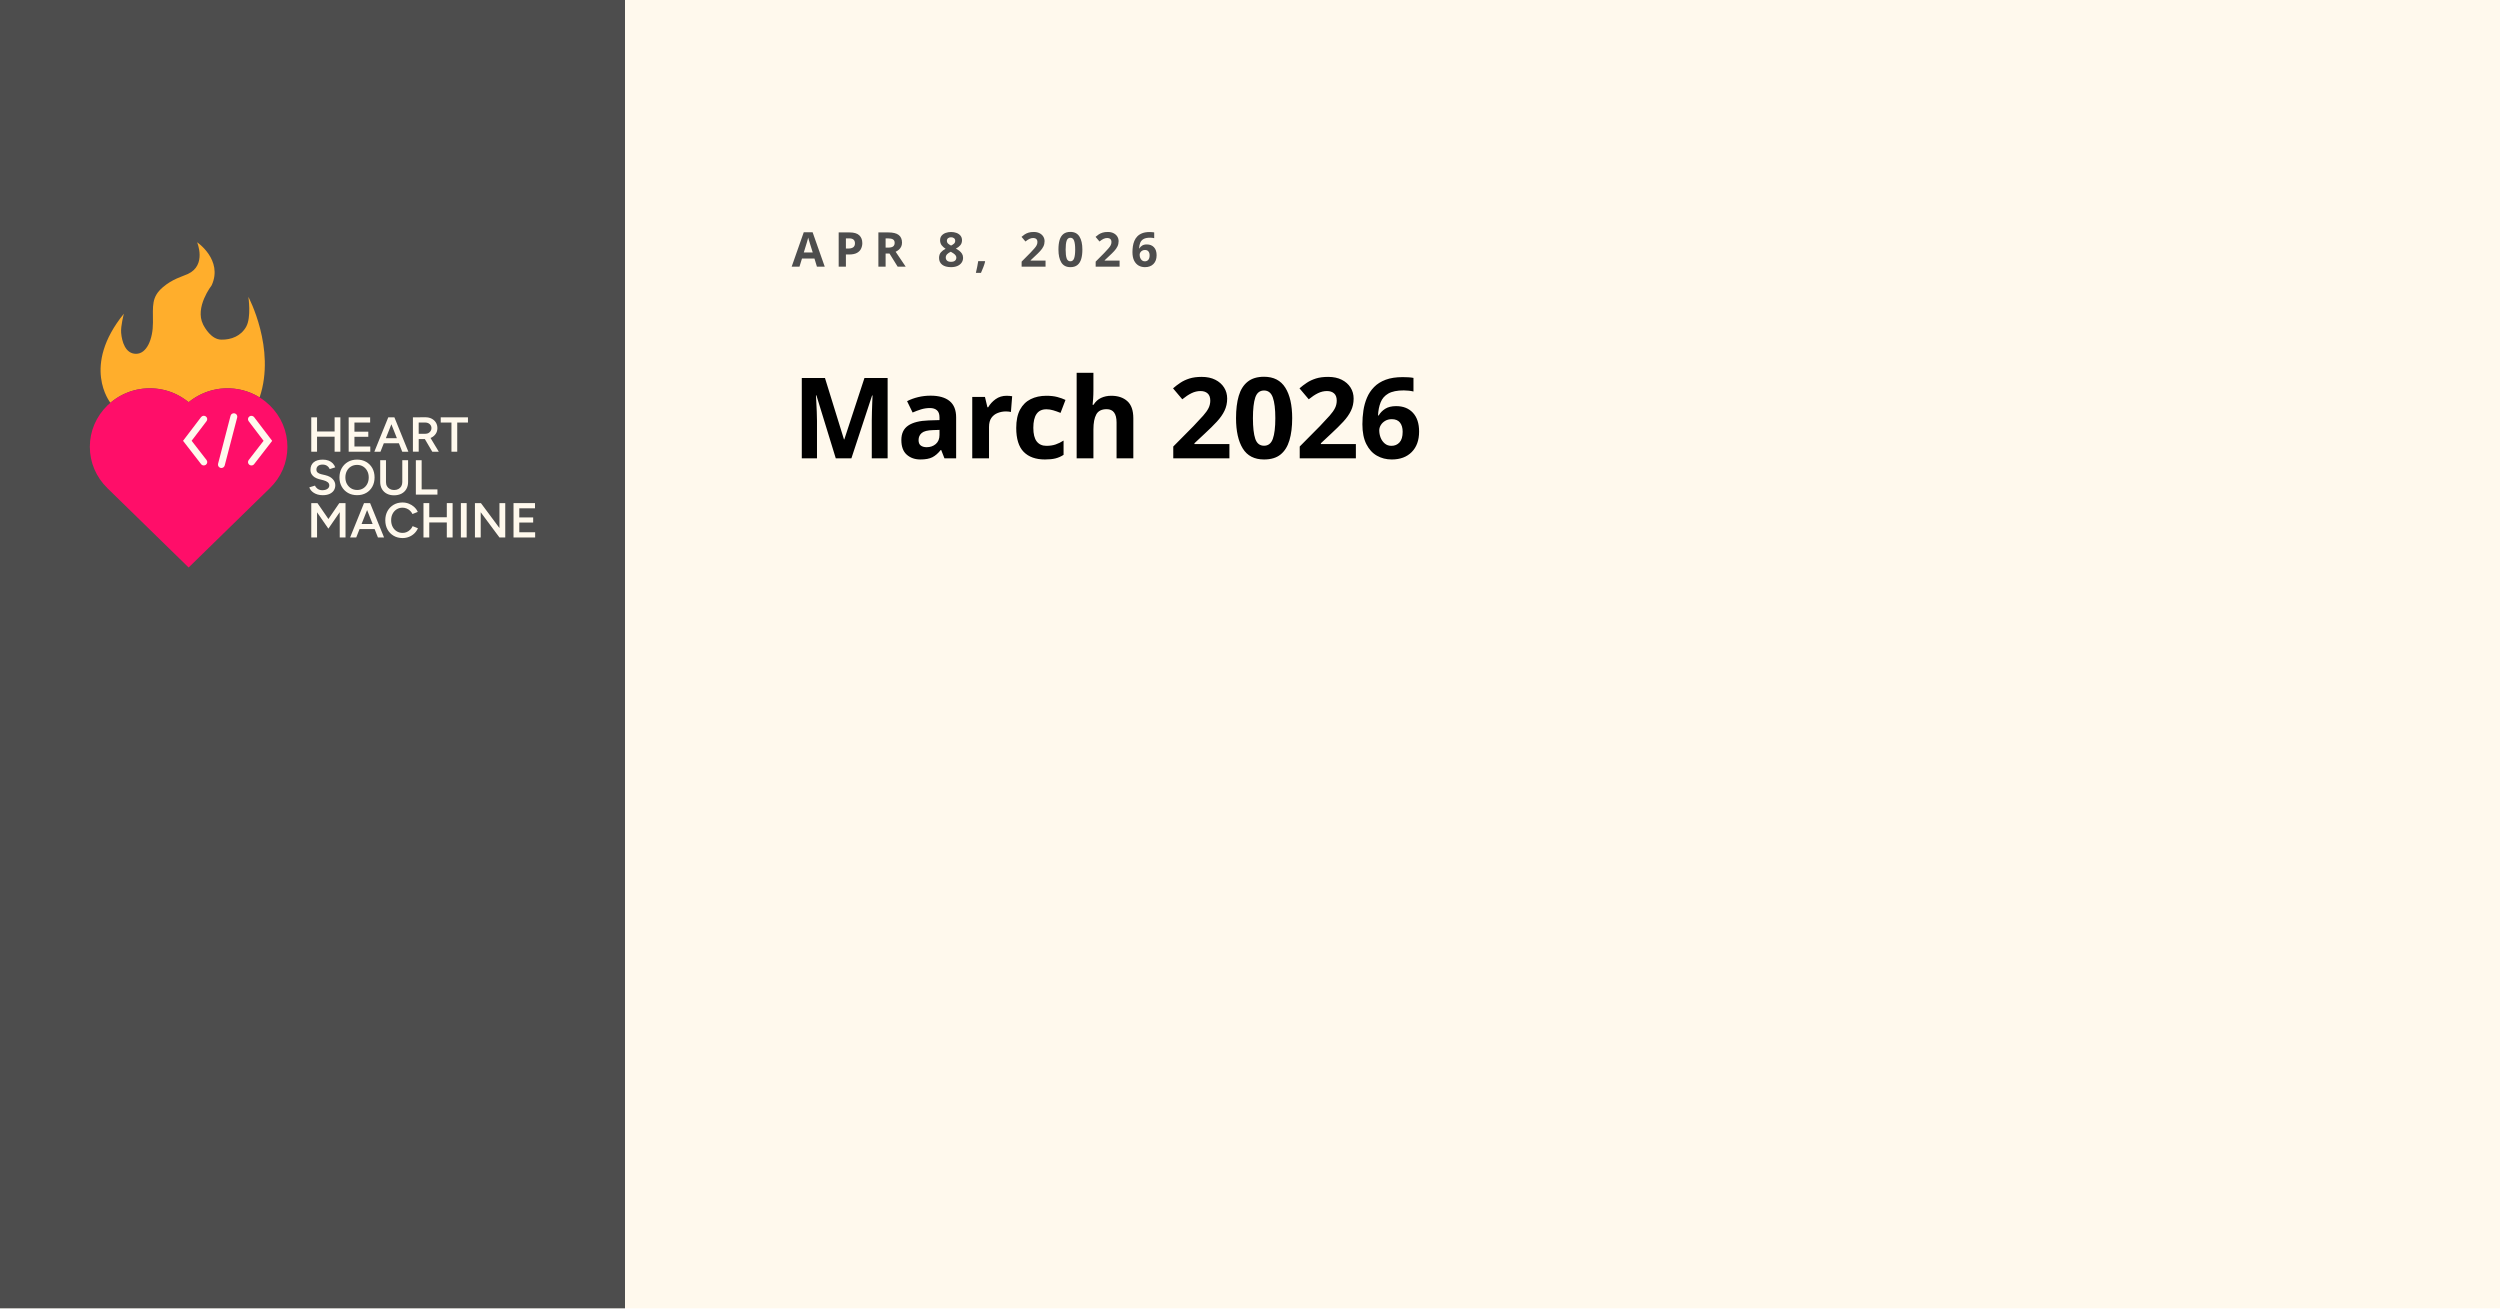
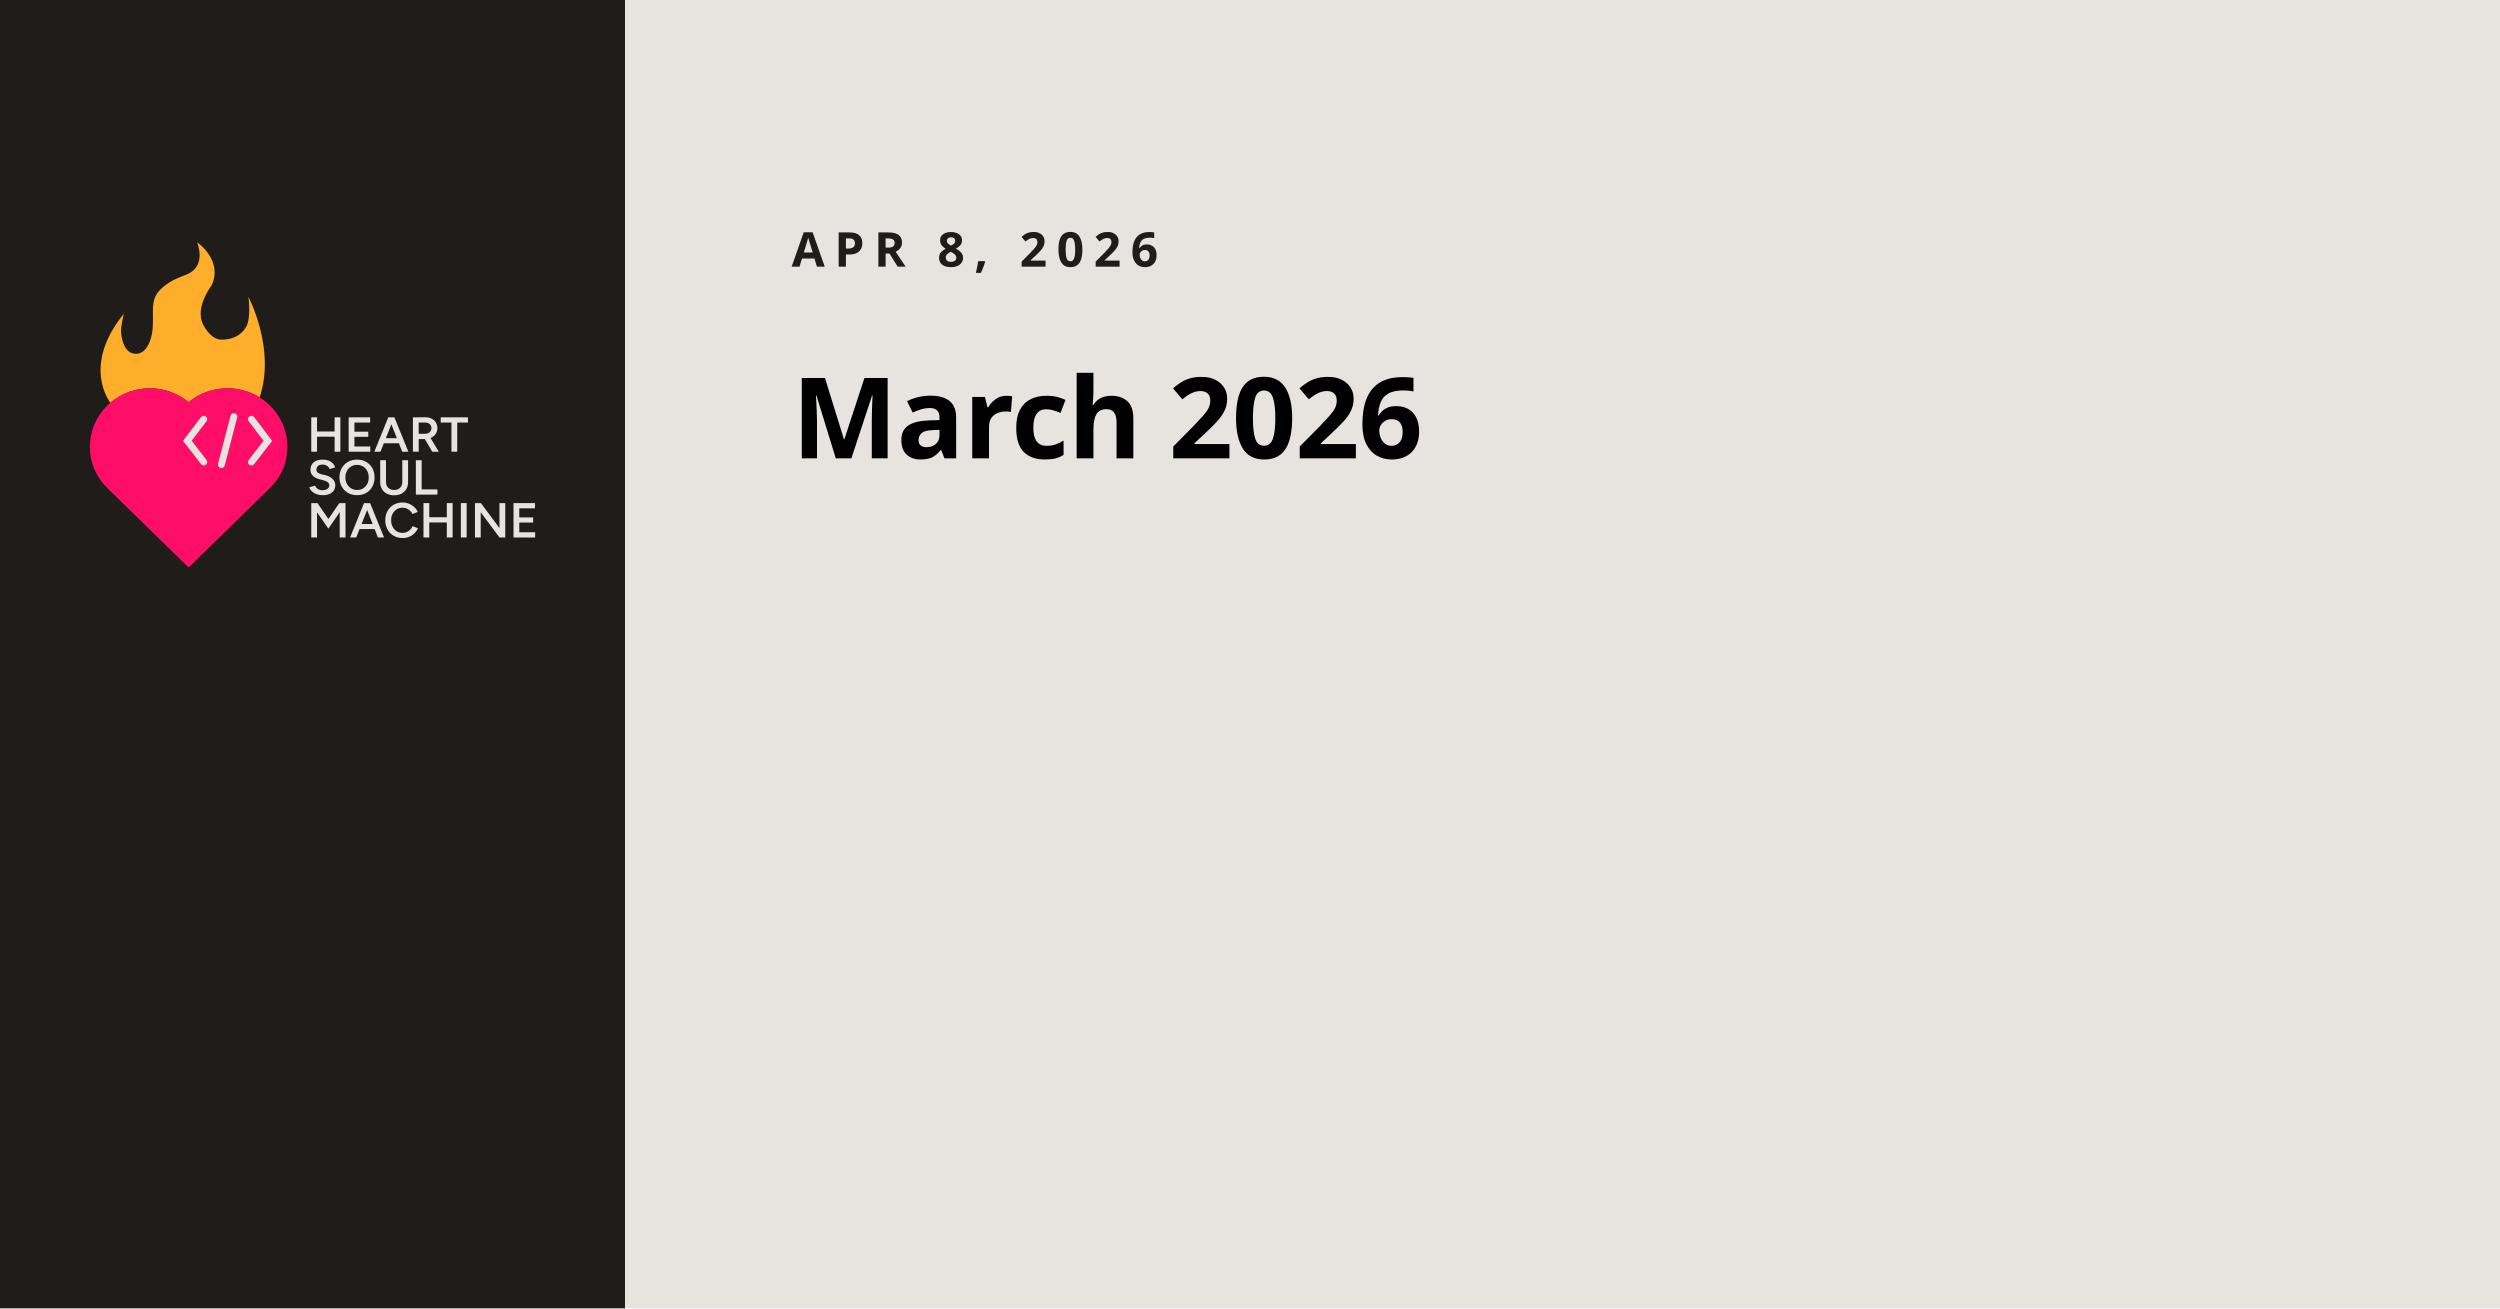
<svg xmlns="http://www.w3.org/2000/svg" id="Preview" data-name="Layer 1" viewBox="0 0 1200 628">
  <defs>
    <style>

      .date {
        font-family: Figtree;
        font-size: 23.02px;
        font-variation-settings: 'wght' 300;
        font-weight: 700;
        letter-spacing: .2em;
        text-transform: uppercase;
      }

      .date, .grey {
-         fill: #4d4d4d;
+         fill: #1f1c1a;
      }

      .description {
        font-family: Figtree-Bold, Figtree;
        font-variation-settings: 'wght' 700;
        font-weight: 700;
        letter-spacing: -.01em;
        font-size: 54px;
      }

      .grey, .cls-7, .paper, .cls-9 {
        stroke-width: 0px;
      }

      .cls-7 {
        fill: #ffae2c;
      }

      .paper {
-         fill: #fff9ed;
+         fill: #e7e4e0;
      }

      .cls-9 {
        fill: #ff0e69;
      }
    </style>
  </defs>
  <rect class="paper" width="1200" height="628" />
  <rect class="grey" width="300" height="628" />
  <text class="date" transform="translate(380 128)">
    <tspan x="0" y="0">APR 8, 2026</tspan>
  </text>
  <text class="description" transform="translate(380 220)">
    <tspan x="0" y="0">March 2026</tspan>
  </text>
  <g>
    <g>
      <path class="cls-7" d="M53,193.33h0c.62-.54,1.27-1.04,1.93-1.51.03-.02.05-.04.08-.06.65-.46,1.31-.89,1.99-1.29.04-.02.07-.04.11-.07.68-.4,1.37-.77,2.07-1.11.03-.01.06-.03.09-.04.72-.34,1.44-.66,2.18-.94,0,0,0,0,0,0,7.56-2.88,16.12-2.53,23.47,1.11,0,0,.01,0,.02.01.73.36,1.44.75,2.14,1.18.01,0,.02.01.03.02.7.43,1.39.89,2.06,1.38h0s1.38,1.02,1.38,1.02c1.04-.86,2.14-1.61,3.26-2.3.05-.03.11-.07.16-.1,3.08-1.87,6.42-3.13,9.86-3.76.06-.01.13-.02.19-.04.66-.12,1.32-.21,1.98-.28.05,0,.1,0,.15-.01,2.77-.28,5.56-.18,8.3.32.04,0,.09.01.13.02.65.12,1.3.27,1.95.43.07.02.14.04.21.06,2.72.72,5.35,1.84,7.79,3.35h.1c7.88-23.41-5.41-48.23-5.41-48.23,0,0,1.47,9.77-1.03,14.29-2.49,4.52-7.2,6.34-11.98,6.25-4.78-.09-7.94-5.7-8.74-7.32-4.09-8.22,4.07-18.65,4.13-18.77,5.56-12.17-6.99-20.66-6.99-20.66,0,0,4.68,10.97-4.39,15.21-2.72,1.27-7.33,2.32-12.07,6.4-5.51,4.74-4.73,8.88-4.73,16.9,0,8.02-2.97,15.04-8.12,15.04-5.16,0-6.78-5.9-7.15-10.04-.29-3.26,1.31-9.21,1.31-9.21-20.49,25.26-6.58,42.51-6.48,42.75h.01Z" />
      <path class="cls-9" d="M129.49,194.58c-10.63-10.36-27.56-10.96-38.95-1.53-11.39-9.43-28.31-8.83-38.95,1.53-5.46,5.33-8.47,12.39-8.47,19.89s3.01,14.57,8.47,19.89c3.04,2.99,37.83,36.94,38.18,37.28l.78.76.77-.76c2.41-2.38,22.96-22.44,32.84-32.08,3.16-3.09,5.25-5.12,5.32-5.19,5.45-5.26,8.46-12.28,8.48-19.78.02-7.56-2.99-14.66-8.47-20.01Z" />
      <path class="paper" d="M99.14,220.81c.55.71.41,1.73-.31,2.27-.3.22-.65.33-1,.33-.5,0-.99-.22-1.31-.64l-8.66-11.18,8.65-11.37c.55-.72,1.58-.86,2.3-.33.73.54.88,1.55.33,2.27l-7.16,9.41,7.15,9.23Z" />
      <path class="paper" d="M113.85,200.38l-5.99,23.04c-.19.73-.86,1.22-1.59,1.22-.13,0-.27-.02-.41-.05-.88-.22-1.41-1.11-1.19-1.97l5.99-23.04c.22-.87,1.12-1.39,2-1.17.88.22,1.41,1.11,1.19,1.97Z" />
      <path class="paper" d="M121.99,222.78c-.32.42-.81.64-1.31.64-.35,0-.7-.11-1-.33-.72-.54-.86-1.56-.31-2.27l7.15-9.23-7.16-9.41c-.55-.72-.4-1.73.33-2.27.73-.54,1.76-.39,2.3.33l8.65,11.37-8.66,11.18Z" />
    </g>
    <g>
      <polygon class="paper" points="152.18 209.61 160.61 209.61 160.61 216.82 163.38 216.82 163.38 200.32 160.61 200.32 160.61 207.11 152.18 207.11 152.18 200.32 149.41 200.32 149.41 216.82 152.18 216.82 152.18 209.61" />
      <polygon class="paper" points="170.13 216.82 177.74 216.82 177.74 214.32 170.13 214.32 170.13 209.66 176.78 209.66 176.78 207.21 170.13 207.21 170.13 202.82 177.67 202.82 177.67 200.32 170.13 200.32 169.56 200.32 167.36 200.32 167.36 216.82 169.56 216.82 170.13 216.82" />
      <path class="paper" d="M184.25,212.77h7.22l1.6,4.05h2.94l-6.7-16.5h-2.94l-6.68,16.5h2.94l1.6-4.05ZM187.86,203.65l2.65,6.69h-5.3l2.65-6.69Z" />
      <path class="paper" d="M200.98,210.74h2.94l3.57,6.08h3.13l-3.97-6.6c.13-.05.26-.1.38-.16.91-.45,1.62-1.06,2.14-1.85.52-.78.78-1.69.78-2.71s-.25-1.93-.74-2.71c-.49-.79-1.18-1.4-2.06-1.85-.88-.45-1.89-.66-3.04-.65l-3.4.02h-2.51v16.5h2.78v-6.08ZM206.24,203.57c.57.5.86,1.15.86,1.93,0,.52-.13.98-.4,1.39-.26.41-.61.73-1.03.97-.42.24-.91.35-1.45.35h-3.25v-5.4h3.04c.91,0,1.65.25,2.23.75Z" />
      <polygon class="paper" points="211.55 202.82 216.7 202.82 216.7 216.82 219.47 216.82 219.47 202.82 224.62 202.82 224.62 200.32 211.55 200.32 211.55 202.82" />
      <path class="paper" d="M150.59,236.53c.55.36,1.19.64,1.91.85.73.2,1.53.31,2.41.31,1.29,0,2.39-.2,3.29-.61.9-.41,1.58-.97,2.05-1.7s.69-1.56.69-2.5c0-1.07-.42-2.04-1.24-2.92-.83-.88-1.99-1.5-3.49-1.86l-2.06-.49c-.7-.17-1.26-.43-1.66-.77-.41-.34-.61-.81-.61-1.43,0-.75.26-1.34.78-1.77.52-.42,1.23-.64,2.14-.64s1.61.2,2.2.61c.59.41,1,.93,1.24,1.56l2.68-.85c-.26-.71-.65-1.34-1.17-1.9-.53-.56-1.19-1-2-1.32-.81-.32-1.74-.48-2.81-.48-1.9,0-3.36.43-4.38,1.28-1.02.86-1.53,2.05-1.53,3.6,0,.82.18,1.52.54,2.12.36.6.85,1.09,1.48,1.48.63.39,1.34.69,2.12.9l2.06.52c.86.22,1.55.53,2.06.93.51.4.77.92.77,1.54,0,.69-.3,1.25-.91,1.67-.61.42-1.43.64-2.47.64-.89-.02-1.64-.24-2.25-.68-.61-.44-1.01-.95-1.22-1.53l-2.73.83c.14.49.4.95.75,1.4s.81.85,1.36,1.21Z" />
      <path class="paper" d="M175.79,236.6c1.25-.72,2.23-1.73,2.94-3.02.71-1.29,1.06-2.77,1.06-4.43s-.36-3.14-1.06-4.42c-.71-1.28-1.7-2.29-2.97-3.02-1.27-.73-2.72-1.1-4.37-1.1s-3.12.37-4.38,1.1c-1.26.73-2.25,1.74-2.98,3.02-.73,1.28-1.09,2.76-1.09,4.44s.36,3.12,1.09,4.41c.73,1.29,1.73,2.29,3,3.02s2.74,1.08,4.4,1.08,3.09-.36,4.34-1.08ZM166.51,232.28c-.49-.9-.73-1.95-.73-3.12s.24-2.2.72-3.11c.48-.91,1.14-1.62,1.99-2.13.84-.51,1.81-.77,2.9-.77s2.07.26,2.91.78c.84.52,1.5,1.23,1.97,2.13.48.9.72,1.94.72,3.12s-.24,2.2-.71,3.1c-.47.9-1.12,1.61-1.95,2.13-.83.52-1.79.78-2.87.78s-2.08-.26-2.93-.78c-.85-.52-1.52-1.23-2.01-2.13Z" />
      <path class="paper" d="M182.5,220.91v10.47c0,1.27.28,2.39.83,3.35.55.96,1.32,1.7,2.32,2.23s2.16.79,3.48.79,2.56-.26,3.58-.79c1.01-.53,1.79-1.27,2.34-2.23.55-.96.83-2.07.83-3.35v-10.47h-2.78v10.47c0,.77-.16,1.44-.48,2.01-.32.57-.78,1.02-1.38,1.34-.6.32-1.29.48-2.07.48s-1.44-.16-2.03-.48c-.59-.32-1.05-.77-1.38-1.34-.33-.57-.49-1.24-.49-2.01v-10.47h-2.78Z" />
      <polygon class="paper" points="209.97 234.91 202.39 234.91 202.39 220.91 199.61 220.91 199.61 237.41 201.55 237.41 202.39 237.41 209.97 237.41 209.97 234.91" />
      <polygon class="paper" points="163.07 241.53 162.86 241.49 157.64 249.13 152.38 241.49 152.18 241.52 152.18 241.49 149.41 241.49 149.41 257.99 152.18 257.99 152.18 245.9 157.62 253.75 163.07 245.83 163.07 257.99 165.85 257.99 165.85 241.49 163.07 241.49 163.07 241.53" />
      <path class="paper" d="M177.53,241.49h-2.8l-6.68,16.5h2.94l1.6-4.05h7.22l1.6,4.05h2.94l-6.7-16.5h-.14ZM173.56,251.51l2.65-6.69,2.65,6.69h-5.3Z" />
      <path class="paper" d="M196.9,254.24c-.49.49-1.04.87-1.65,1.14-.61.28-1.27.41-1.97.41-1.07,0-2.02-.26-2.86-.78-.84-.52-1.49-1.23-1.96-2.15-.47-.91-.71-1.96-.71-3.14s.23-2.22.71-3.12c.47-.9,1.12-1.61,1.94-2.13.82-.52,1.76-.78,2.81-.78.69,0,1.34.13,1.96.38.62.25,1.18.61,1.66,1.07.49.46.87.99,1.16,1.59l2.54-1.01c-.4-.9-.97-1.68-1.71-2.36-.74-.68-1.59-1.21-2.55-1.59-.96-.38-1.98-.58-3.06-.58-1.61,0-3.04.37-4.28,1.1-1.24.73-2.22,1.74-2.93,3.02-.71,1.28-1.06,2.75-1.06,4.42s.36,3.14,1.06,4.42c.71,1.28,1.69,2.29,2.94,3.02,1.25.73,2.68,1.1,4.3,1.1,1.1,0,2.14-.2,3.11-.59s1.83-.95,2.56-1.66c.73-.71,1.3-1.54,1.7-2.46l-2.54-1.01c-.29.64-.67,1.21-1.16,1.7Z" />
      <polygon class="paper" points="214.47 248.28 206.05 248.28 206.05 241.49 203.27 241.49 203.27 257.99 206.05 257.99 206.05 250.78 214.47 250.78 214.47 257.99 217.25 257.99 217.25 241.49 214.47 241.49 214.47 248.28" />
      <rect class="paper" x="221.22" y="241.49" width="2.78" height="16.5" />
      <polygon class="paper" points="239.74 253.47 230.84 241.49 227.97 241.49 227.97 257.99 230.74 257.99 230.74 245.87 239.74 257.99 242.52 257.99 242.52 241.49 239.74 241.49 239.74 253.47" />
      <polygon class="paper" points="249.26 255.49 249.26 250.82 255.92 250.82 255.92 248.37 249.26 248.37 249.26 243.99 256.8 243.99 256.8 241.49 249.26 241.49 248.69 241.49 246.49 241.49 246.49 257.99 248.69 257.99 249.26 257.99 256.87 257.99 256.87 255.49 249.26 255.49" />
    </g>
  </g>
</svg>
